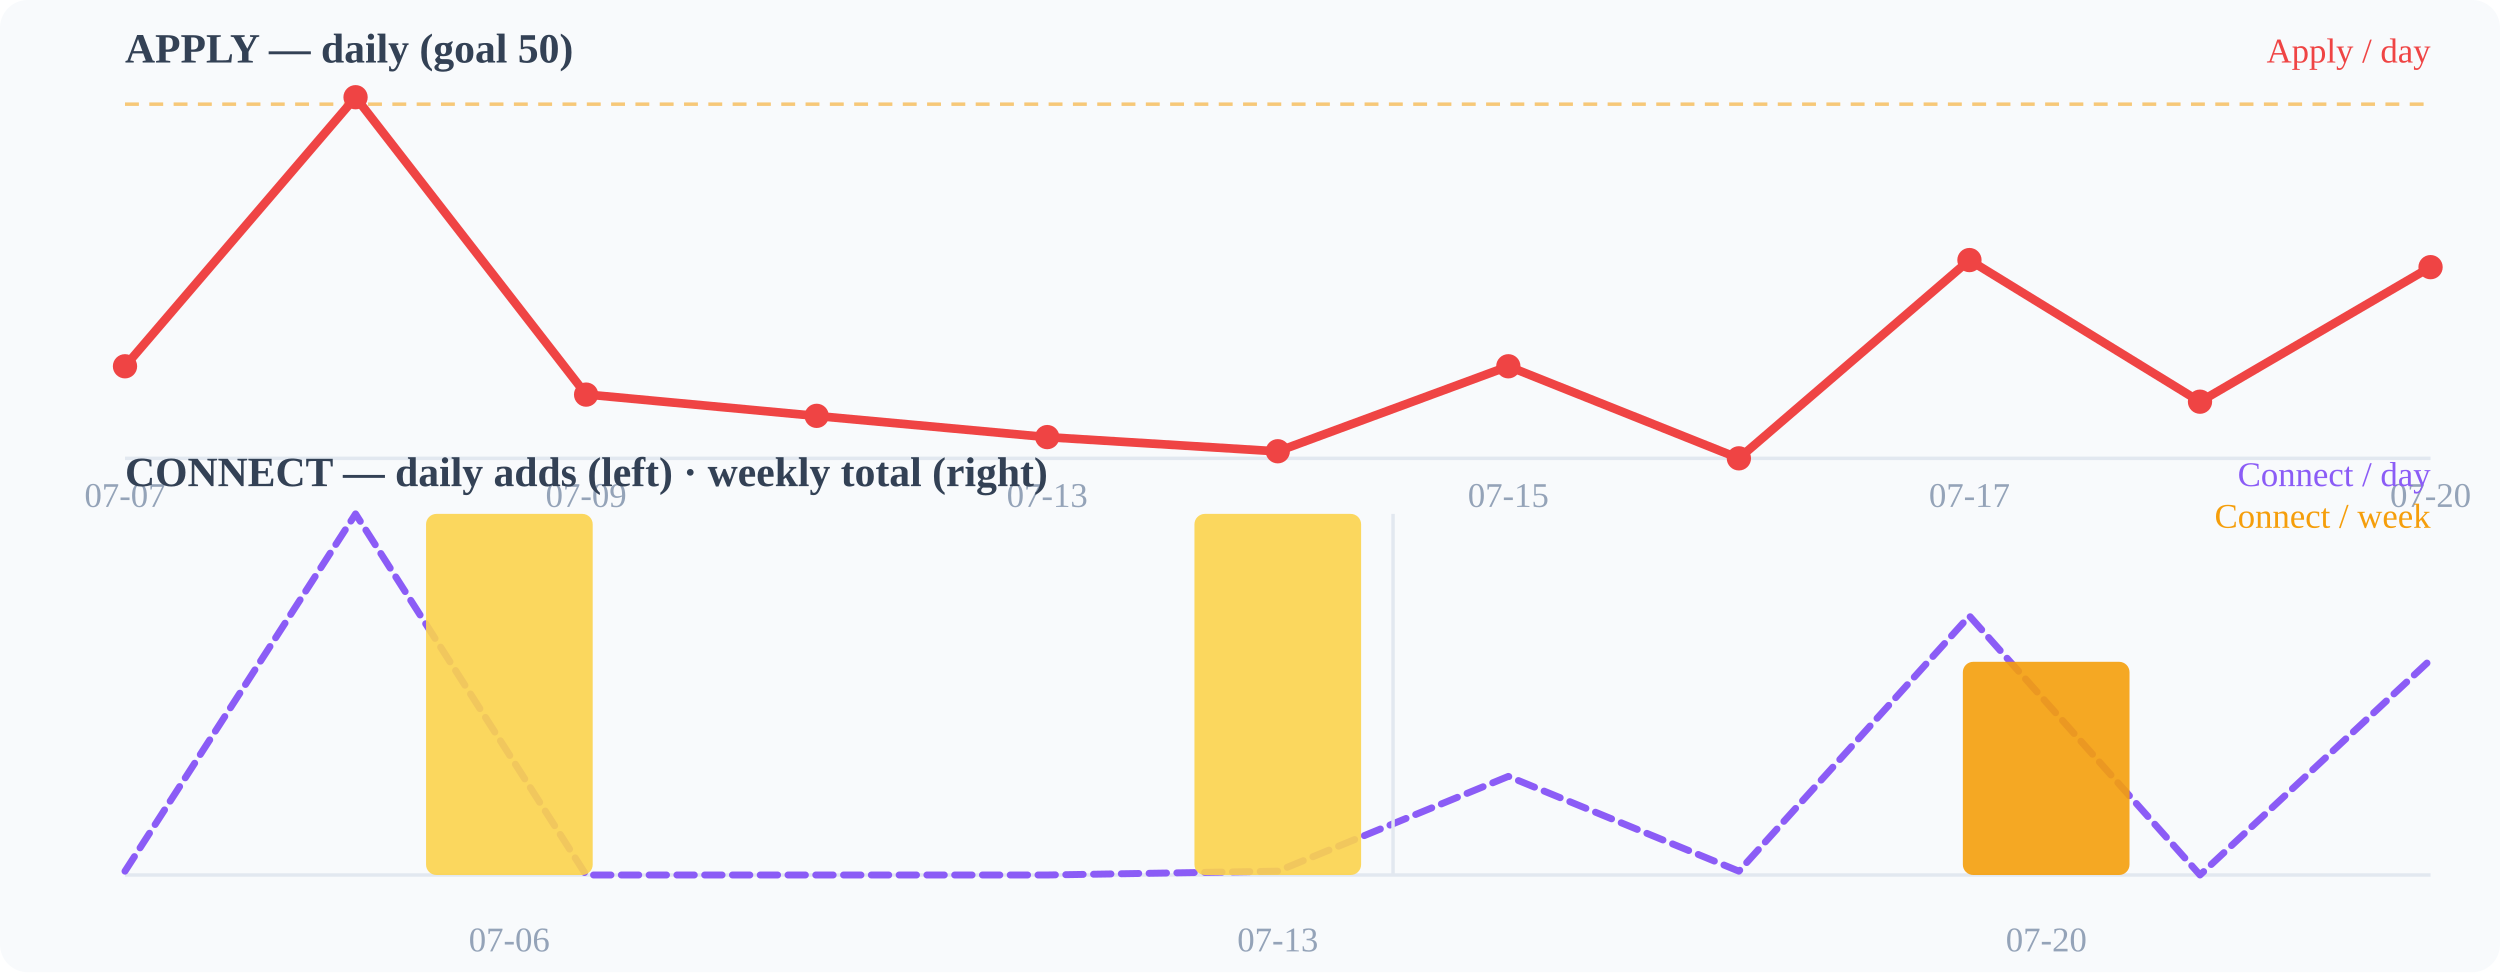
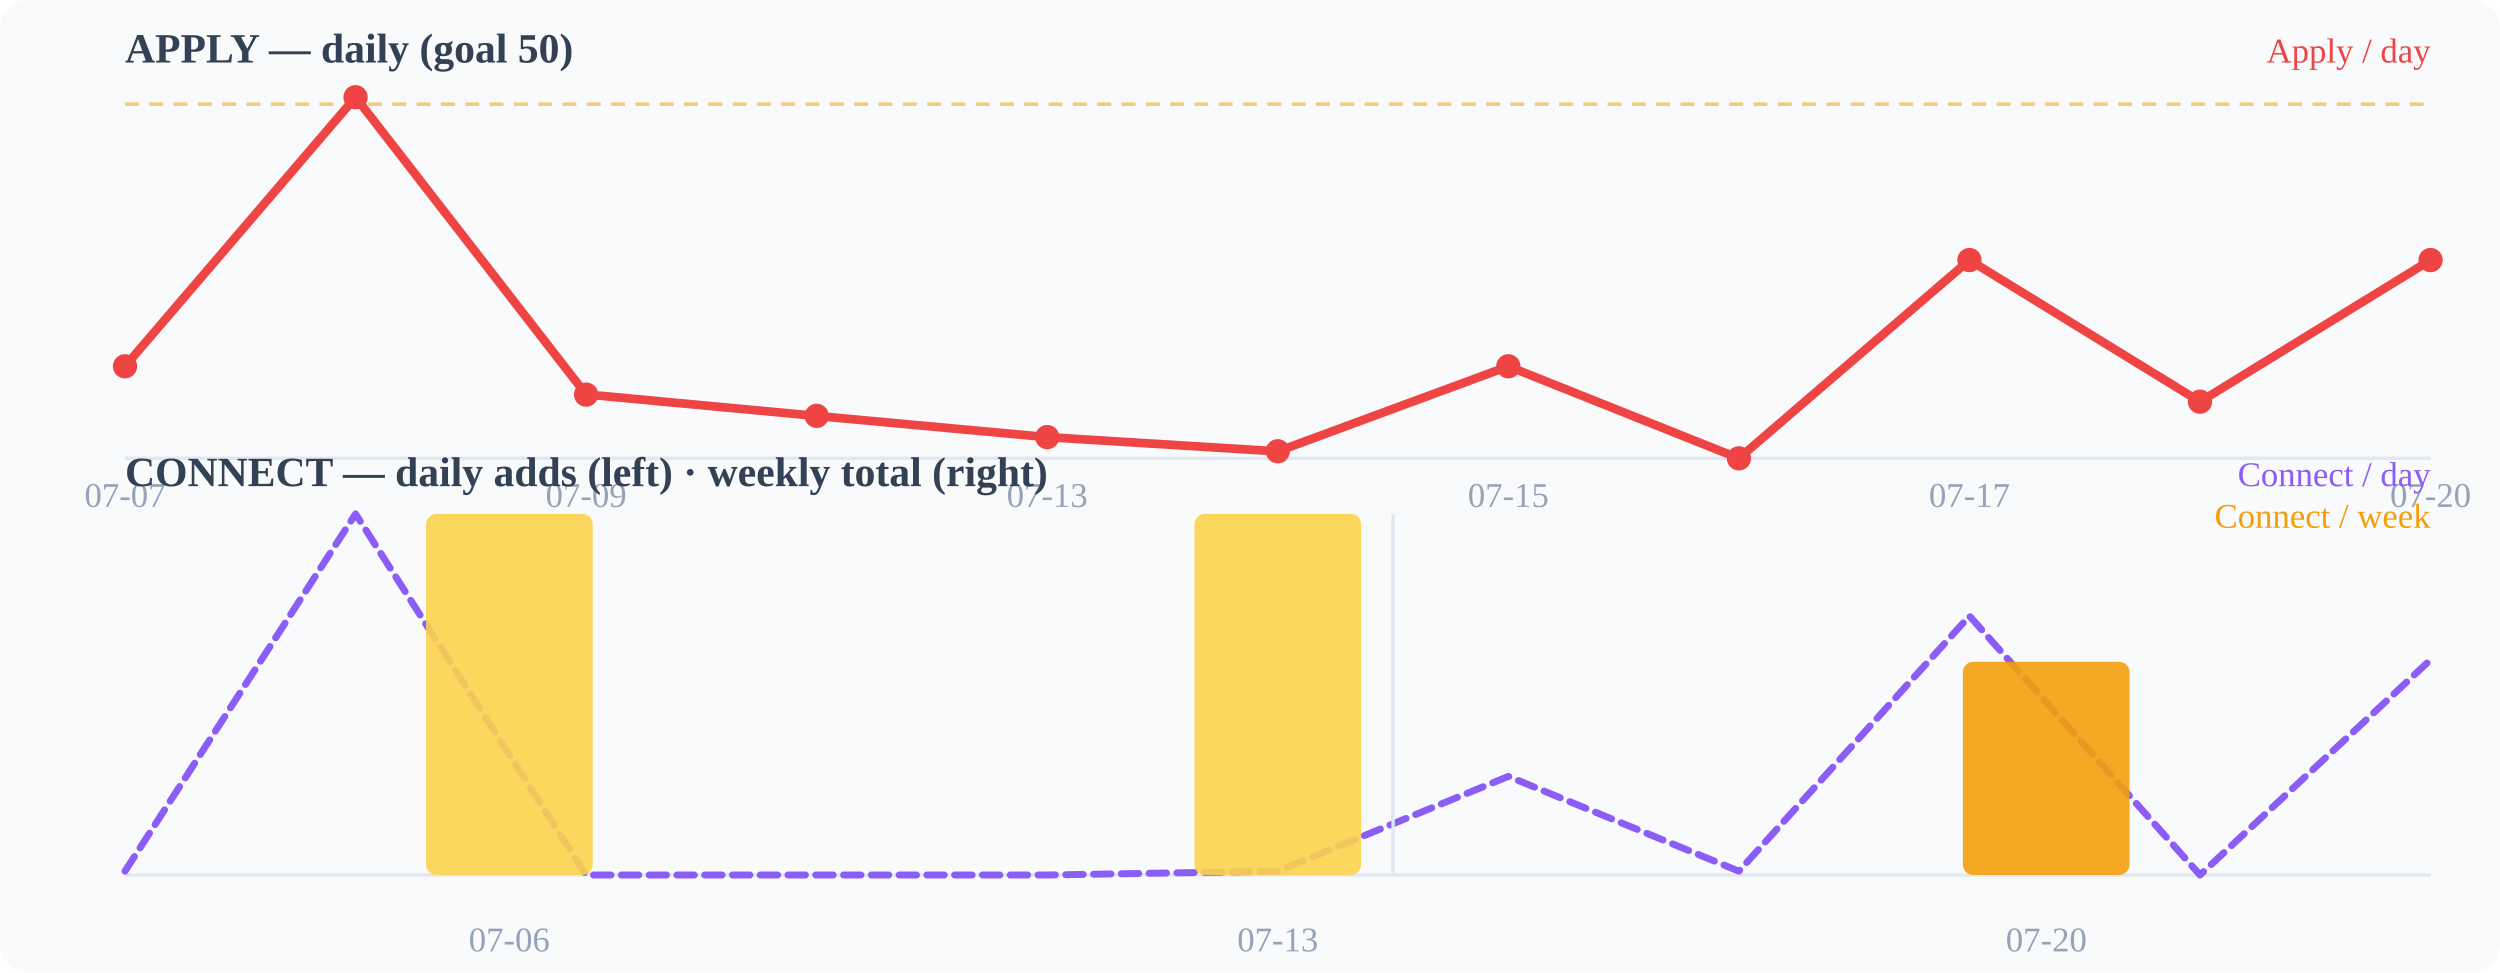
<svg xmlns="http://www.w3.org/2000/svg" width="720" height="280" viewBox="0 0 720 280">
  <rect width="720" height="280" fill="#f8fafc" rx="8" />
  <text x="36" y="18" font-size="12" font-weight="600" fill="#334155">APPLY — daily (goal 50)</text>
  <line x1="36" y1="132" x2="700" y2="132" stroke="#e2e8f0" stroke-width="1" />
  <line x1="36" y1="30.0" x2="700" y2="30.0" stroke="#f59e0b" stroke-width="1" stroke-dasharray="4 3" opacity="0.55" />
-   <polyline points="36.0,105.5 102.4,28.0 168.8,113.6 235.2,119.8 301.6,125.9 368.0,130.0 434.4,105.5 500.8,132.0 567.2,74.9 633.6,115.7 700.0,76.9" fill="none" stroke="#ef4444" stroke-width="2.5" stroke-linecap="round" stroke-linejoin="round" />
+   <polyline points="36.0,105.5 102.4,28.0 168.8,113.6 235.2,119.8 301.6,125.9 368.0,130.0 434.4,105.5 500.8,132.0 567.2,74.9 633.6,115.7 700.0,74.9" fill="none" stroke="#ef4444" stroke-width="2.5" stroke-linecap="round" stroke-linejoin="round" />
  <circle cx="36" cy="105.49" r="3.5" fill="#ef4444" />
  <circle cx="102.4" cy="28" r="3.5" fill="#ef4444" />
  <circle cx="168.8" cy="113.647" r="3.5" fill="#ef4444" />
  <circle cx="235.2" cy="119.765" r="3.5" fill="#ef4444" />
  <circle cx="301.6" cy="125.882" r="3.5" fill="#ef4444" />
  <circle cx="368" cy="129.961" r="3.5" fill="#ef4444" />
  <circle cx="434.4" cy="105.49" r="3.5" fill="#ef4444" />
  <circle cx="500.8" cy="132" r="3.5" fill="#ef4444" />
  <circle cx="567.2" cy="74.902" r="3.5" fill="#ef4444" />
  <circle cx="633.6" cy="115.686" r="3.5" fill="#ef4444" />
-   <circle cx="700" cy="76.941" r="3.5" fill="#ef4444" />
+   <circle cx="700" cy="74.902" r="3.5" fill="#ef4444" />
  <text x="36" y="146" font-size="10" fill="#94a3b8" text-anchor="middle">07-07</text>
  <text x="168.8" y="146" font-size="10" fill="#94a3b8" text-anchor="middle">07-09</text>
  <text x="301.6" y="146" font-size="10" fill="#94a3b8" text-anchor="middle">07-13</text>
  <text x="434.4" y="146" font-size="10" fill="#94a3b8" text-anchor="middle">07-15</text>
  <text x="567.2" y="146" font-size="10" fill="#94a3b8" text-anchor="middle">07-17</text>
  <text x="700" y="146" font-size="10" fill="#94a3b8" text-anchor="middle">07-20</text>
  <text x="36" y="140" font-size="12" font-weight="600" fill="#334155">CONNECT — daily adds (left) · weekly total (right)</text>
  <line x1="36" y1="252" x2="700" y2="252" stroke="#e2e8f0" stroke-width="1" />
  <polyline points="36.0,250.9 102.4,148.0 168.8,252.0 235.2,252.0 301.6,252.0 368.0,250.9 434.4,223.6 500.8,250.9 567.2,177.4 633.6,252.0 700.0,190.0" fill="none" stroke="#8b5cf6" stroke-width="2" stroke-linecap="round" stroke-linejoin="round" stroke-dasharray="5 3" />
  <rect x="122.7" y="148.0" width="48" height="104.0" rx="3" fill="#fcd34d" opacity="0.9" />
  <rect x="344.0" y="148.0" width="48" height="104.0" rx="3" fill="#fcd34d" opacity="0.9" />
  <rect x="565.3" y="190.6" width="48" height="61.4" rx="3" fill="#f59e0b" opacity="0.9" />
  <line x1="401.2" y1="148" x2="401.2" y2="252" stroke="#e2e8f0" stroke-width="1" />
  <text x="146.667" y="274" font-size="10" fill="#94a3b8" text-anchor="middle">07-06</text>
  <text x="368" y="274" font-size="10" fill="#94a3b8" text-anchor="middle">07-13</text>
  <text x="589.333" y="274" font-size="10" fill="#94a3b8" text-anchor="middle">07-20</text>
  <text x="700" y="18" font-size="10" fill="#ef4444" text-anchor="end">Apply / day</text>
  <text x="700" y="140" font-size="10" fill="#8b5cf6" text-anchor="end">Connect / day</text>
  <text x="700" y="152" font-size="10" fill="#f59e0b" text-anchor="end">Connect / week</text>
</svg>
